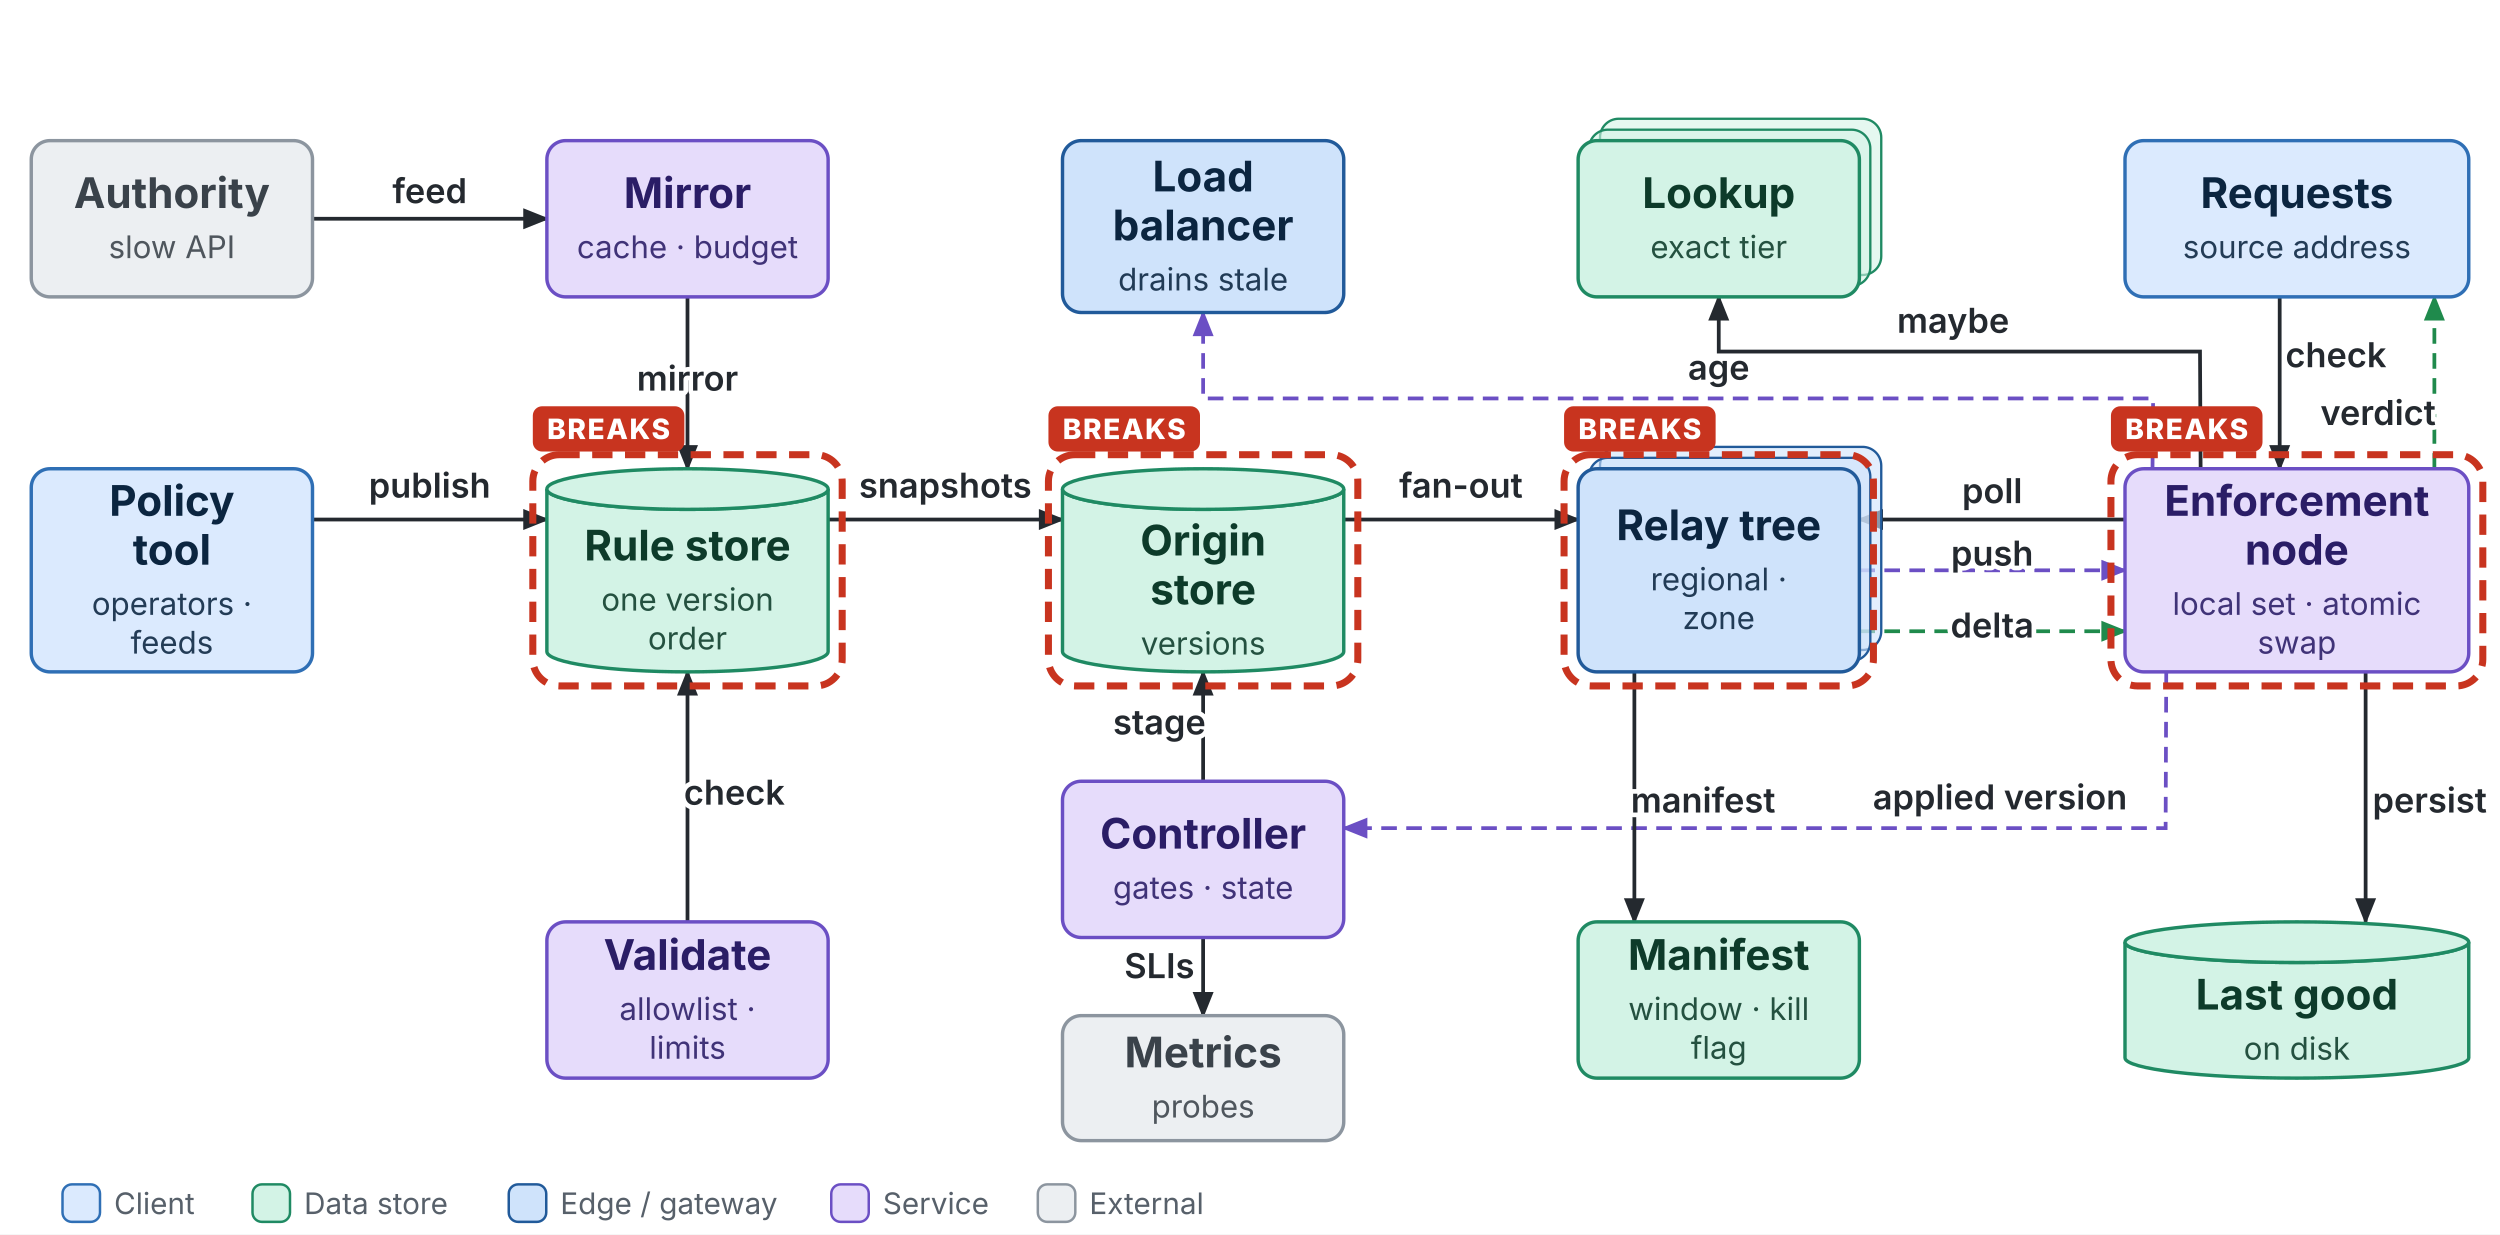
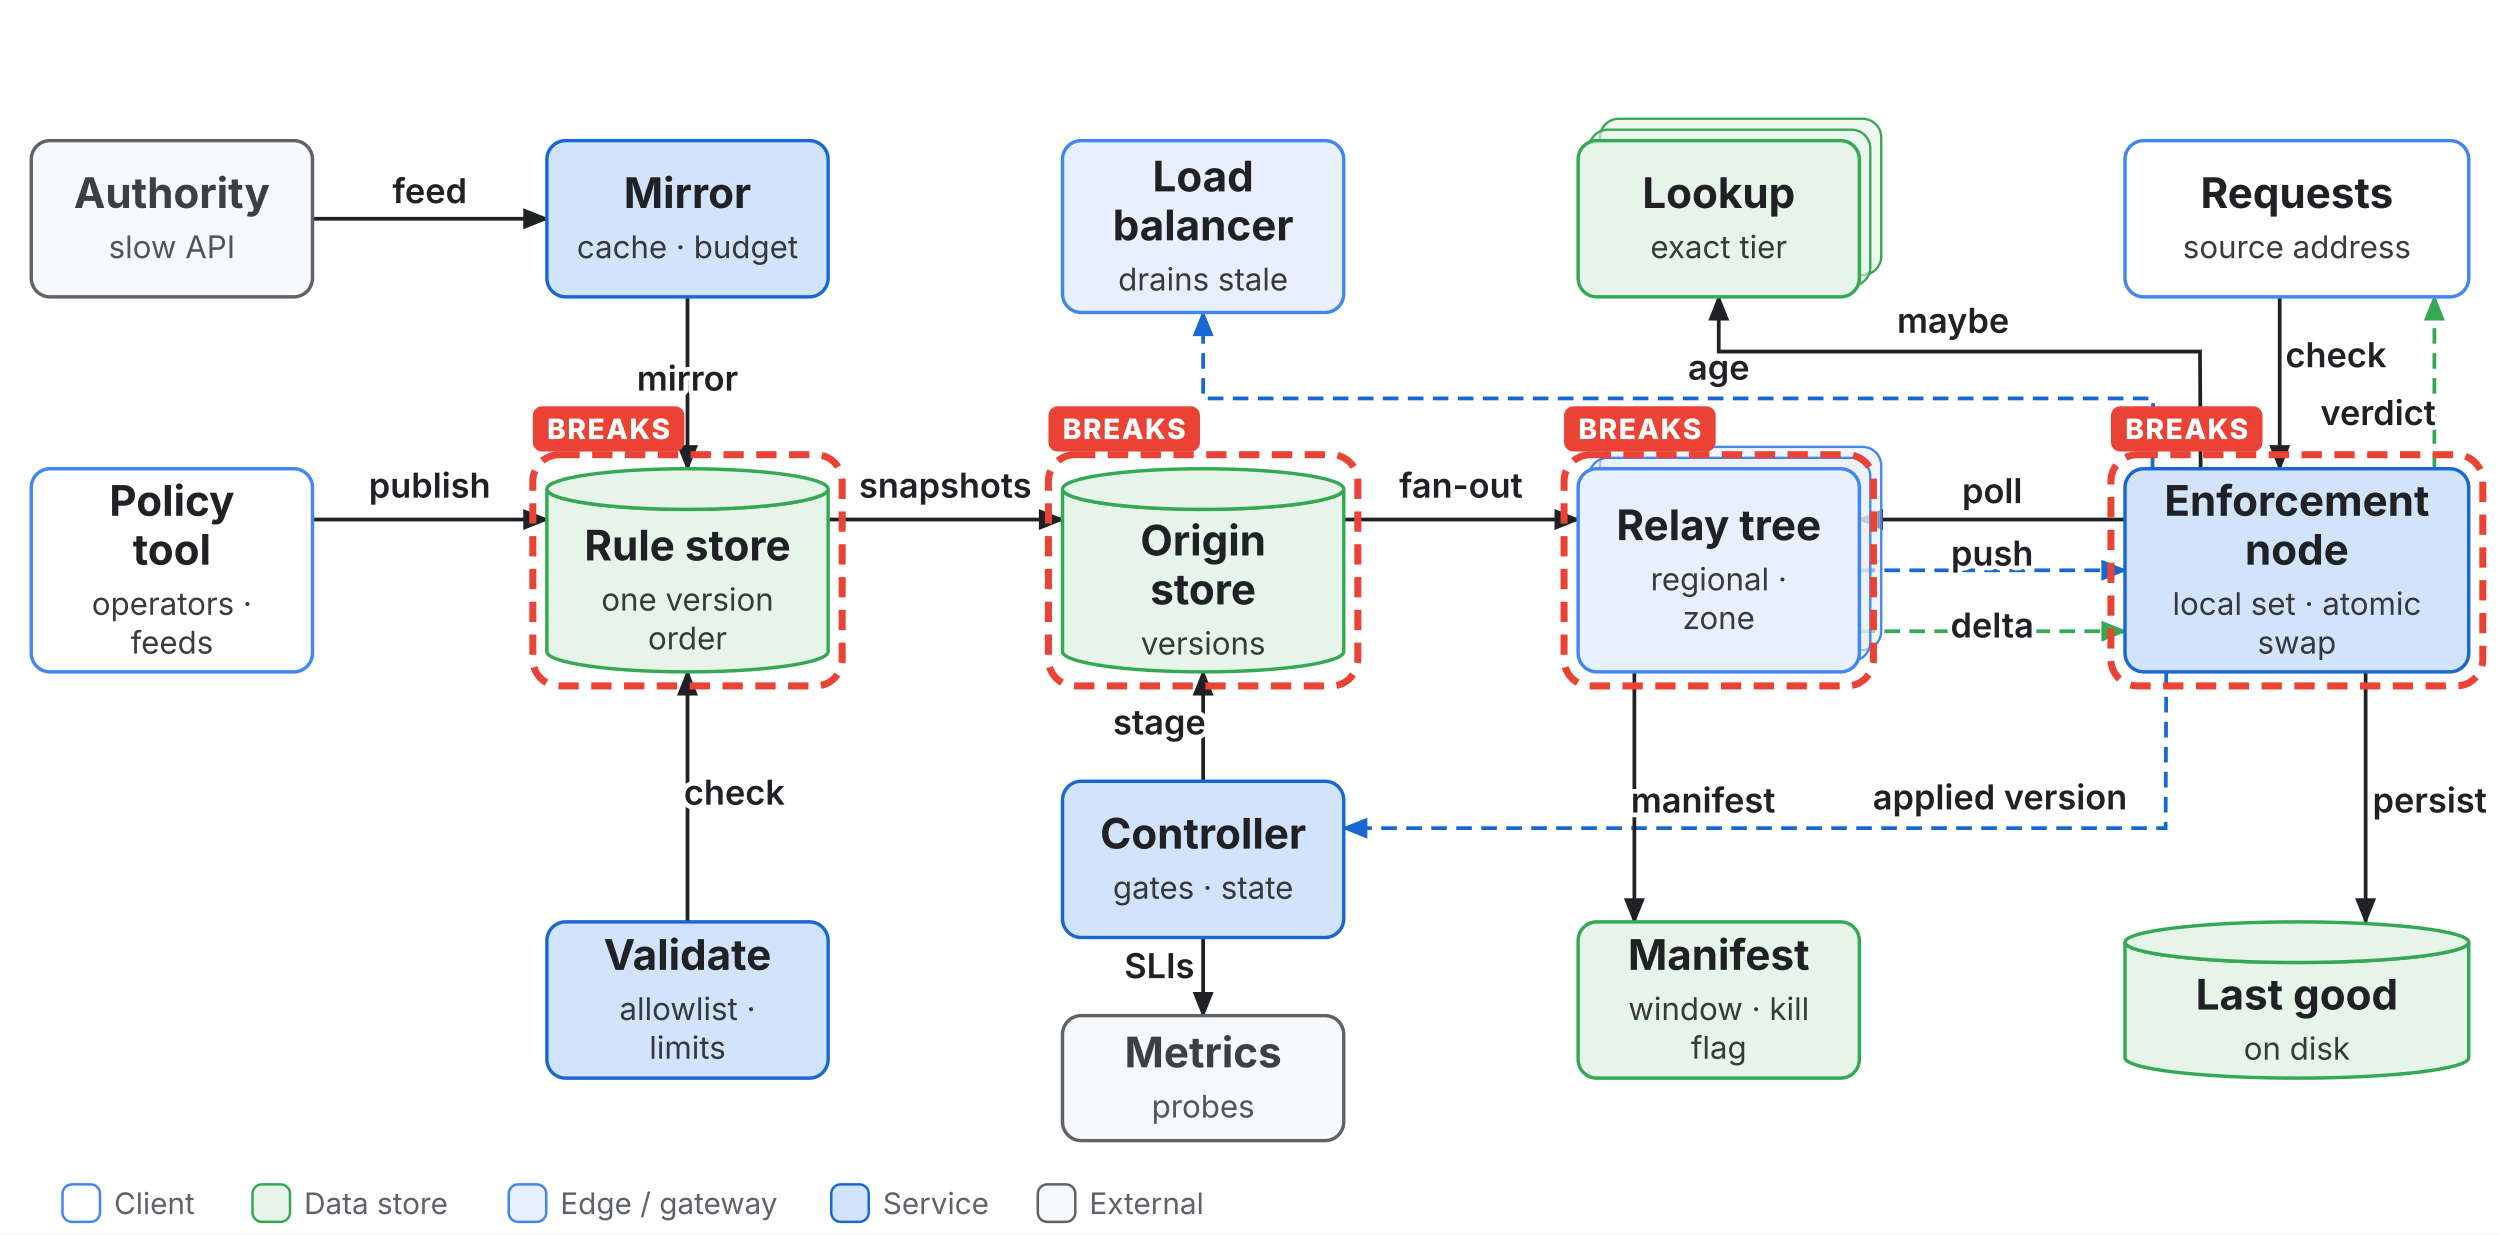
<svg xmlns="http://www.w3.org/2000/svg" class="base" viewBox="0 0 1600 790" width="1600" height="790">
  <defs>
-     <marker id="bs-1f8a4c" viewBox="0 0 10 10" refX="9" refY="5" markerWidth="7" markerHeight="7" orient="auto">
-       <path d="M0,1 L10,5 L0,9 z" fill="#1f8a4c" />
+     <marker id="bs-1967d2" viewBox="0 0 10 10" refX="9" refY="5" markerWidth="7" markerHeight="7" orient="auto">
+       <path d="M0,1 L10,5 L0,9 z" fill="#1967d2" />
    </marker>
-     <marker id="bs-s-1f8a4c" viewBox="0 0 10 10" refX="1" refY="5" markerWidth="7" markerHeight="7" orient="auto">
-       <path d="M10,1 L0,5 L10,9 z" fill="#1f8a4c" />
+     <marker id="bs-s-1967d2" viewBox="0 0 10 10" refX="1" refY="5" markerWidth="7" markerHeight="7" orient="auto">
+       <path d="M10,1 L0,5 L10,9 z" fill="#1967d2" />
    </marker>
-     <marker id="bs-24292f" viewBox="0 0 10 10" refX="9" refY="5" markerWidth="7" markerHeight="7" orient="auto">
-       <path d="M0,1 L10,5 L0,9 z" fill="#24292f" />
+     <marker id="bs-202124" viewBox="0 0 10 10" refX="9" refY="5" markerWidth="7" markerHeight="7" orient="auto">
+       <path d="M0,1 L10,5 L0,9 z" fill="#202124" />
    </marker>
-     <marker id="bs-s-24292f" viewBox="0 0 10 10" refX="1" refY="5" markerWidth="7" markerHeight="7" orient="auto">
-       <path d="M10,1 L0,5 L10,9 z" fill="#24292f" />
+     <marker id="bs-s-202124" viewBox="0 0 10 10" refX="1" refY="5" markerWidth="7" markerHeight="7" orient="auto">
+       <path d="M10,1 L0,5 L10,9 z" fill="#202124" />
    </marker>
-     <marker id="bs-6b4fc4" viewBox="0 0 10 10" refX="9" refY="5" markerWidth="7" markerHeight="7" orient="auto">
-       <path d="M0,1 L10,5 L0,9 z" fill="#6b4fc4" />
+     <marker id="bs-34a853" viewBox="0 0 10 10" refX="9" refY="5" markerWidth="7" markerHeight="7" orient="auto">
+       <path d="M0,1 L10,5 L0,9 z" fill="#34a853" />
    </marker>
-     <marker id="bs-s-6b4fc4" viewBox="0 0 10 10" refX="1" refY="5" markerWidth="7" markerHeight="7" orient="auto">
-       <path d="M10,1 L0,5 L10,9 z" fill="#6b4fc4" />
+     <marker id="bs-s-34a853" viewBox="0 0 10 10" refX="1" refY="5" markerWidth="7" markerHeight="7" orient="auto">
+       <path d="M10,1 L0,5 L10,9 z" fill="#34a853" />
    </marker>
  </defs>
  <rect width="1600" height="790" fill="#ffffff" />
-   <path d="M200.0,332.5 L350.0,332.5" fill="none" stroke="#24292f" stroke-width="2.4" marker-end="url(#bs-24292f)" />
-   <path d="M530.0,332.5 L680.0,332.5" fill="none" stroke="#24292f" stroke-width="2.4" marker-end="url(#bs-24292f)" />
-   <path d="M860.0,332.5 L1010.0,332.5" fill="none" stroke="#24292f" stroke-width="2.4" marker-end="url(#bs-24292f)" />
-   <path d="M1360.0,332.5 L1190.0,332.5" fill="none" stroke="#24292f" stroke-width="2.4" marker-end="url(#bs-24292f)" />
-   <path d="M1190.0,365.0 L1360.0,365.0" fill="none" stroke="#6b4fc4" stroke-width="2.4" stroke-dasharray="10 6" marker-end="url(#bs-6b4fc4)" />
-   <path d="M1190.0,404.0 L1360.0,404.0" fill="none" stroke="#1f8a4c" stroke-width="2.4" stroke-dasharray="10 6" marker-end="url(#bs-1f8a4c)" />
-   <path d="M1459.0,190.0 L1459.0,300.0" fill="none" stroke="#24292f" stroke-width="2.4" marker-end="url(#bs-24292f)" />
-   <path d="M1558.0,300.0 L1558.0,190.0" fill="none" stroke="#1f8a4c" stroke-width="2.4" stroke-dasharray="10 6" marker-end="url(#bs-1f8a4c)" />
-   <path d="M1386.4,430.0 L1386.0,530.0 L860.0,530.0" fill="none" stroke="#6b4fc4" stroke-width="2.4" stroke-dasharray="10 6" marker-end="url(#bs-6b4fc4)" />
-   <path d="M770.0,500.0 L770.0,430.0" fill="none" stroke="#24292f" stroke-width="2.4" marker-end="url(#bs-24292f)" />
-   <path d="M1046.0,430.0 L1046.0,590.0" fill="none" stroke="#24292f" stroke-width="2.4" marker-end="url(#bs-24292f)" />
-   <path d="M440.0,590.0 L440.0,430.0" fill="none" stroke="#24292f" stroke-width="2.4" marker-end="url(#bs-24292f)" />
-   <path d="M1514.0,430.0 L1514.0,590.0" fill="none" stroke="#24292f" stroke-width="2.4" marker-end="url(#bs-24292f)" />
-   <path d="M1377.6,300.0 L1378.0,255.0 L770.0,255.0 L770.0,200.0" fill="none" stroke="#6b4fc4" stroke-width="2.4" stroke-dasharray="10 6" marker-end="url(#bs-6b4fc4)" />
-   <path d="M1408.4,300.0 L1408.0,225.0 L1100.0,225.0 L1100.0,190.0" fill="none" stroke="#24292f" stroke-width="2.4" marker-end="url(#bs-24292f)" />
-   <path d="M200.0,140.0 L350.0,140.0" fill="none" stroke="#24292f" stroke-width="2.4" marker-end="url(#bs-24292f)" />
-   <path d="M440.0,190.0 L440.0,300.0" fill="none" stroke="#24292f" stroke-width="2.4" marker-end="url(#bs-24292f)" />
-   <path d="M770.0,600.0 L770.0,650.0" fill="none" stroke="#24292f" stroke-width="2.4" marker-end="url(#bs-24292f)" />
-   <rect x="20" y="300" width="180" height="130" rx="12" fill="#dbeafe" stroke="#2f6fb5" stroke-width="2.2" />
-   <text x="110.0" y="330.1" text-anchor="middle" font-family="Inter, Helvetica, Arial, sans-serif" font-size="27" font-weight="700" fill="#0b2540">Policy</text>
-   <text x="110.0" y="361.4" text-anchor="middle" font-family="Inter, Helvetica, Arial, sans-serif" font-size="27" font-weight="700" fill="#0b2540">tool</text>
-   <text x="110.0" y="393.5" text-anchor="middle" font-family="Inter, Helvetica, Arial, sans-serif" font-size="20.0" fill="#0b2540" fill-opacity="0.88">operators ·</text>
-   <text x="110.0" y="418.3" text-anchor="middle" font-family="Inter, Helvetica, Arial, sans-serif" font-size="20.0" fill="#0b2540" fill-opacity="0.88">feeds</text>
-   <path d="M350,313 a90.0,13 0 0,0 180,0 v104 a90.0,13 0 0,1 -180,0 z" fill="#d3f3e6" stroke="#1f8a63" stroke-width="2.2" />
-   <ellipse cx="440.0" cy="313" rx="90.0" ry="13" fill="#d3f3e6" stroke="#1f8a63" stroke-width="2.2" />
-   <text x="440.0" y="358.7" text-anchor="middle" font-family="Inter, Helvetica, Arial, sans-serif" font-size="27" font-weight="700" fill="#0d3b2a">Rule store</text>
-   <text x="440.0" y="390.8" text-anchor="middle" font-family="Inter, Helvetica, Arial, sans-serif" font-size="20.0" fill="#0d3b2a" fill-opacity="0.88">one version</text>
-   <text x="440.0" y="415.6" text-anchor="middle" font-family="Inter, Helvetica, Arial, sans-serif" font-size="20.0" fill="#0d3b2a" fill-opacity="0.88">order</text>
-   <path d="M680,313 a90.0,13 0 0,0 180,0 v104 a90.0,13 0 0,1 -180,0 z" fill="#d3f3e6" stroke="#1f8a63" stroke-width="2.2" />
-   <ellipse cx="770.0" cy="313" rx="90.0" ry="13" fill="#d3f3e6" stroke="#1f8a63" stroke-width="2.2" />
-   <text x="770.0" y="355.5" text-anchor="middle" font-family="Inter, Helvetica, Arial, sans-serif" font-size="27" font-weight="700" fill="#0d3b2a">Origin</text>
-   <text x="770.0" y="386.8" text-anchor="middle" font-family="Inter, Helvetica, Arial, sans-serif" font-size="27" font-weight="700" fill="#0d3b2a">store</text>
-   <text x="770.0" y="418.9" text-anchor="middle" font-family="Inter, Helvetica, Arial, sans-serif" font-size="20.0" fill="#0d3b2a" fill-opacity="0.88">versions</text>
-   <rect x="1024" y="286" width="180" height="130" rx="12" fill="#cfe3fb" fill-opacity="0.6" stroke="#215a9a" stroke-width="1.5" />
-   <rect x="1017" y="293" width="180" height="130" rx="12" fill="#cfe3fb" fill-opacity="0.6" stroke="#215a9a" stroke-width="1.5" />
-   <rect x="1010" y="300" width="180" height="130" rx="12" fill="#cfe3fb" stroke="#215a9a" stroke-width="2.2" />
-   <text x="1100.0" y="345.7" text-anchor="middle" font-family="Inter, Helvetica, Arial, sans-serif" font-size="27" font-weight="700" fill="#0b2540">Relay tree</text>
-   <text x="1100.0" y="377.8" text-anchor="middle" font-family="Inter, Helvetica, Arial, sans-serif" font-size="20.0" fill="#0b2540" fill-opacity="0.88">regional ·</text>
-   <text x="1100.0" y="402.6" text-anchor="middle" font-family="Inter, Helvetica, Arial, sans-serif" font-size="20.0" fill="#0b2540" fill-opacity="0.88">zone</text>
-   <rect x="1360" y="300" width="220" height="130" rx="12" fill="#e6dcfb" stroke="#6b4fc4" stroke-width="2.2" />
-   <text x="1470.0" y="330.1" text-anchor="middle" font-family="Inter, Helvetica, Arial, sans-serif" font-size="27" font-weight="700" fill="#2a1d66">Enforcement</text>
-   <text x="1470.0" y="361.4" text-anchor="middle" font-family="Inter, Helvetica, Arial, sans-serif" font-size="27" font-weight="700" fill="#2a1d66">node</text>
-   <text x="1470.0" y="393.5" text-anchor="middle" font-family="Inter, Helvetica, Arial, sans-serif" font-size="20.0" fill="#2a1d66" fill-opacity="0.88">local set · atomic</text>
-   <text x="1470.0" y="418.3" text-anchor="middle" font-family="Inter, Helvetica, Arial, sans-serif" font-size="20.0" fill="#2a1d66" fill-opacity="0.88">swap</text>
-   <rect x="1360" y="90" width="220" height="100" rx="12" fill="#dbeafe" stroke="#2f6fb5" stroke-width="2.2" />
-   <text x="1470.0" y="133.1" text-anchor="middle" font-family="Inter, Helvetica, Arial, sans-serif" font-size="27" font-weight="700" fill="#0b2540">Requests</text>
-   <text x="1470.0" y="165.2" text-anchor="middle" font-family="Inter, Helvetica, Arial, sans-serif" font-size="20.0" fill="#0b2540" fill-opacity="0.88">source address</text>
-   <rect x="680" y="500" width="180" height="100" rx="12" fill="#e6dcfb" stroke="#6b4fc4" stroke-width="2.2" />
-   <text x="770.0" y="543.1" text-anchor="middle" font-family="Inter, Helvetica, Arial, sans-serif" font-size="27" font-weight="700" fill="#2a1d66">Controller</text>
-   <text x="770.0" y="575.2" text-anchor="middle" font-family="Inter, Helvetica, Arial, sans-serif" font-size="20.0" fill="#2a1d66" fill-opacity="0.88">gates · state</text>
-   <rect x="1010" y="590" width="180" height="100" rx="12" fill="#d3f3e6" stroke="#1f8a63" stroke-width="2.2" />
-   <text x="1100.0" y="620.7" text-anchor="middle" font-family="Inter, Helvetica, Arial, sans-serif" font-size="27" font-weight="700" fill="#0d3b2a">Manifest</text>
-   <text x="1100.0" y="652.8" text-anchor="middle" font-family="Inter, Helvetica, Arial, sans-serif" font-size="20.0" fill="#0d3b2a" fill-opacity="0.88">window · kill</text>
-   <text x="1100.0" y="677.6" text-anchor="middle" font-family="Inter, Helvetica, Arial, sans-serif" font-size="20.0" fill="#0d3b2a" fill-opacity="0.88">flag</text>
-   <rect x="350" y="590" width="180" height="100" rx="12" fill="#e6dcfb" stroke="#6b4fc4" stroke-width="2.2" />
-   <text x="440.0" y="620.7" text-anchor="middle" font-family="Inter, Helvetica, Arial, sans-serif" font-size="27" font-weight="700" fill="#2a1d66">Validate</text>
-   <text x="440.0" y="652.8" text-anchor="middle" font-family="Inter, Helvetica, Arial, sans-serif" font-size="20.0" fill="#2a1d66" fill-opacity="0.88">allowlist ·</text>
-   <text x="440.0" y="677.6" text-anchor="middle" font-family="Inter, Helvetica, Arial, sans-serif" font-size="20.0" fill="#2a1d66" fill-opacity="0.88">limits</text>
-   <path d="M1360,603 a110.0,13 0 0,0 220,0 v74 a110.0,13 0 0,1 -220,0 z" fill="#d3f3e6" stroke="#1f8a63" stroke-width="2.2" />
-   <ellipse cx="1470.0" cy="603" rx="110.0" ry="13" fill="#d3f3e6" stroke="#1f8a63" stroke-width="2.2" />
-   <text x="1470.0" y="646.1" text-anchor="middle" font-family="Inter, Helvetica, Arial, sans-serif" font-size="27" font-weight="700" fill="#0d3b2a">Last good</text>
-   <text x="1470.0" y="678.2" text-anchor="middle" font-family="Inter, Helvetica, Arial, sans-serif" font-size="20.0" fill="#0d3b2a" fill-opacity="0.88">on disk</text>
-   <rect x="680" y="90" width="180" height="110" rx="12" fill="#cfe3fb" stroke="#215a9a" stroke-width="2.2" />
-   <text x="770.0" y="122.5" text-anchor="middle" font-family="Inter, Helvetica, Arial, sans-serif" font-size="27" font-weight="700" fill="#0b2540">Load</text>
-   <text x="770.0" y="153.8" text-anchor="middle" font-family="Inter, Helvetica, Arial, sans-serif" font-size="27" font-weight="700" fill="#0b2540">balancer</text>
-   <text x="770.0" y="185.9" text-anchor="middle" font-family="Inter, Helvetica, Arial, sans-serif" font-size="20.0" fill="#0b2540" fill-opacity="0.88">drains stale</text>
-   <rect x="1024" y="76" width="180" height="100" rx="12" fill="#d3f3e6" fill-opacity="0.6" stroke="#1f8a63" stroke-width="1.5" />
-   <rect x="1017" y="83" width="180" height="100" rx="12" fill="#d3f3e6" fill-opacity="0.6" stroke="#1f8a63" stroke-width="1.5" />
-   <rect x="1010" y="90" width="180" height="100" rx="12" fill="#d3f3e6" stroke="#1f8a63" stroke-width="2.2" />
-   <text x="1100.0" y="133.1" text-anchor="middle" font-family="Inter, Helvetica, Arial, sans-serif" font-size="27" font-weight="700" fill="#0d3b2a">Lookup</text>
-   <text x="1100.0" y="165.2" text-anchor="middle" font-family="Inter, Helvetica, Arial, sans-serif" font-size="20.0" fill="#0d3b2a" fill-opacity="0.88">exact tier</text>
-   <rect x="20" y="90" width="180" height="100" rx="12" fill="#eceff2" stroke="#8c959f" stroke-width="2.2" />
-   <text x="110.0" y="133.1" text-anchor="middle" font-family="Inter, Helvetica, Arial, sans-serif" font-size="27" font-weight="700" fill="#3a424a">Authority</text>
-   <text x="110.0" y="165.2" text-anchor="middle" font-family="Inter, Helvetica, Arial, sans-serif" font-size="20.0" fill="#3a424a" fill-opacity="0.88">slow API</text>
-   <rect x="350" y="90" width="180" height="100" rx="12" fill="#e6dcfb" stroke="#6b4fc4" stroke-width="2.2" />
-   <text x="440.0" y="133.1" text-anchor="middle" font-family="Inter, Helvetica, Arial, sans-serif" font-size="27" font-weight="700" fill="#2a1d66">Mirror</text>
-   <text x="440.0" y="165.2" text-anchor="middle" font-family="Inter, Helvetica, Arial, sans-serif" font-size="20.0" fill="#2a1d66" fill-opacity="0.88">cache · budget</text>
-   <rect x="680" y="650" width="180" height="80" rx="12" fill="#eceff2" stroke="#8c959f" stroke-width="2.2" />
-   <text x="770.0" y="683.1" text-anchor="middle" font-family="Inter, Helvetica, Arial, sans-serif" font-size="27" font-weight="700" fill="#3a424a">Metrics</text>
-   <text x="770.0" y="715.2" text-anchor="middle" font-family="Inter, Helvetica, Arial, sans-serif" font-size="20.0" fill="#3a424a" fill-opacity="0.88">probes</text>
-   <text x="275.0" y="318.5" text-anchor="middle" font-family="Inter, Helvetica, Arial, sans-serif" font-size="22" font-weight="600" fill="#24292f" paint-order="stroke" stroke="#ffffff" stroke-width="6" stroke-linejoin="round">publish</text>
-   <text x="605.0" y="318.5" text-anchor="middle" font-family="Inter, Helvetica, Arial, sans-serif" font-size="22" font-weight="600" fill="#24292f" paint-order="stroke" stroke="#ffffff" stroke-width="6" stroke-linejoin="round">snapshots</text>
-   <text x="935.0" y="318.5" text-anchor="middle" font-family="Inter, Helvetica, Arial, sans-serif" font-size="22" font-weight="600" fill="#24292f" paint-order="stroke" stroke="#ffffff" stroke-width="6" stroke-linejoin="round">fan-out</text>
-   <text x="1275.0" y="322.0" text-anchor="middle" font-family="Inter, Helvetica, Arial, sans-serif" font-size="22" font-weight="600" fill="#24292f" paint-order="stroke" stroke="#ffffff" stroke-width="6" stroke-linejoin="round">poll</text>
-   <text x="1275.0" y="362.0" text-anchor="middle" font-family="Inter, Helvetica, Arial, sans-serif" font-size="22" font-weight="600" fill="#24292f" paint-order="stroke" stroke="#ffffff" stroke-width="6" stroke-linejoin="round">push</text>
-   <text x="1275.0" y="408.0" text-anchor="middle" font-family="Inter, Helvetica, Arial, sans-serif" font-size="22" font-weight="600" fill="#24292f" paint-order="stroke" stroke="#ffffff" stroke-width="6" stroke-linejoin="round">delta</text>
-   <text x="1495.0" y="235.0" text-anchor="middle" font-family="Inter, Helvetica, Arial, sans-serif" font-size="22" font-weight="600" fill="#24292f" paint-order="stroke" stroke="#ffffff" stroke-width="6" stroke-linejoin="round">check</text>
-   <text x="1522.0" y="272.0" text-anchor="middle" font-family="Inter, Helvetica, Arial, sans-serif" font-size="22" font-weight="600" fill="#24292f" paint-order="stroke" stroke="#ffffff" stroke-width="6" stroke-linejoin="round">verdict</text>
-   <text x="1280.0" y="518.0" text-anchor="middle" font-family="Inter, Helvetica, Arial, sans-serif" font-size="22" font-weight="600" fill="#24292f" paint-order="stroke" stroke="#ffffff" stroke-width="6" stroke-linejoin="round">applied version</text>
-   <text x="742.0" y="470.0" text-anchor="middle" font-family="Inter, Helvetica, Arial, sans-serif" font-size="22" font-weight="600" fill="#24292f" paint-order="stroke" stroke="#ffffff" stroke-width="6" stroke-linejoin="round">stage</text>
-   <text x="1090.0" y="520.0" text-anchor="middle" font-family="Inter, Helvetica, Arial, sans-serif" font-size="22" font-weight="600" fill="#24292f" paint-order="stroke" stroke="#ffffff" stroke-width="6" stroke-linejoin="round">manifest</text>
-   <text x="470.0" y="515.0" text-anchor="middle" font-family="Inter, Helvetica, Arial, sans-serif" font-size="22" font-weight="600" fill="#24292f" paint-order="stroke" stroke="#ffffff" stroke-width="6" stroke-linejoin="round">check</text>
-   <text x="1555.0" y="520.0" text-anchor="middle" font-family="Inter, Helvetica, Arial, sans-serif" font-size="22" font-weight="600" fill="#24292f" paint-order="stroke" stroke="#ffffff" stroke-width="6" stroke-linejoin="round">persist</text>
-   <text x="1100.0" y="243.0" text-anchor="middle" font-family="Inter, Helvetica, Arial, sans-serif" font-size="22" font-weight="600" fill="#24292f" paint-order="stroke" stroke="#ffffff" stroke-width="6" stroke-linejoin="round">age</text>
-   <text x="1250.0" y="213.0" text-anchor="middle" font-family="Inter, Helvetica, Arial, sans-serif" font-size="22" font-weight="600" fill="#24292f" paint-order="stroke" stroke="#ffffff" stroke-width="6" stroke-linejoin="round">maybe</text>
-   <text x="275.0" y="130.0" text-anchor="middle" font-family="Inter, Helvetica, Arial, sans-serif" font-size="22" font-weight="600" fill="#24292f" paint-order="stroke" stroke="#ffffff" stroke-width="6" stroke-linejoin="round">feed</text>
-   <text x="440.0" y="250.0" text-anchor="middle" font-family="Inter, Helvetica, Arial, sans-serif" font-size="22" font-weight="600" fill="#24292f" paint-order="stroke" stroke="#ffffff" stroke-width="6" stroke-linejoin="round">mirror</text>
-   <text x="742.0" y="626.0" text-anchor="middle" font-family="Inter, Helvetica, Arial, sans-serif" font-size="22" font-weight="600" fill="#24292f" paint-order="stroke" stroke="#ffffff" stroke-width="6" stroke-linejoin="round">SLIs</text>
-   <rect x="341" y="291" width="198" height="148" rx="17" fill="none" stroke="#c8341f" stroke-width="4.5" stroke-dasharray="13 8" />
-   <rect x="341" y="260" width="97.0" height="29" rx="6" fill="#c8341f" />
-   <text x="389.5" y="281" text-anchor="middle" font-family="Inter, Helvetica, Arial, sans-serif" font-size="18" font-weight="800" letter-spacing="1" fill="#ffffff">BREAKS</text>
-   <rect x="671" y="291" width="198" height="148" rx="17" fill="none" stroke="#c8341f" stroke-width="4.5" stroke-dasharray="13 8" />
-   <rect x="671" y="260" width="97.0" height="29" rx="6" fill="#c8341f" />
-   <text x="719.5" y="281" text-anchor="middle" font-family="Inter, Helvetica, Arial, sans-serif" font-size="18" font-weight="800" letter-spacing="1" fill="#ffffff">BREAKS</text>
-   <rect x="1001" y="291" width="198" height="148" rx="17" fill="none" stroke="#c8341f" stroke-width="4.5" stroke-dasharray="13 8" />
-   <rect x="1001" y="260" width="97.0" height="29" rx="6" fill="#c8341f" />
-   <text x="1049.5" y="281" text-anchor="middle" font-family="Inter, Helvetica, Arial, sans-serif" font-size="18" font-weight="800" letter-spacing="1" fill="#ffffff">BREAKS</text>
-   <rect x="1351" y="291" width="238" height="148" rx="17" fill="none" stroke="#c8341f" stroke-width="4.5" stroke-dasharray="13 8" />
-   <rect x="1351" y="260" width="97.0" height="29" rx="6" fill="#c8341f" />
-   <text x="1399.5" y="281" text-anchor="middle" font-family="Inter, Helvetica, Arial, sans-serif" font-size="18" font-weight="800" letter-spacing="1" fill="#ffffff">BREAKS</text>
-   <rect x="40" y="758" width="24" height="24" rx="6" fill="#dbeafe" stroke="#2f6fb5" stroke-width="1.6" />
-   <text x="73" y="777" font-family="Inter, Helvetica, Arial, sans-serif" font-size="19" fill="#57606a">Client</text>
-   <rect x="161.6" y="758" width="24" height="24" rx="6" fill="#d3f3e6" stroke="#1f8a63" stroke-width="1.6" />
-   <text x="194.6" y="777" font-family="Inter, Helvetica, Arial, sans-serif" font-size="19" fill="#57606a">Data store</text>
-   <rect x="325.6" y="758" width="24" height="24" rx="6" fill="#cfe3fb" stroke="#215a9a" stroke-width="1.6" />
-   <text x="358.6" y="777" font-family="Inter, Helvetica, Arial, sans-serif" font-size="19" fill="#57606a">Edge / gateway</text>
-   <rect x="532.0" y="758" width="24" height="24" rx="6" fill="#e6dcfb" stroke="#6b4fc4" stroke-width="1.6" />
-   <text x="565.0" y="777" font-family="Inter, Helvetica, Arial, sans-serif" font-size="19" fill="#57606a">Service</text>
-   <rect x="664.2" y="758" width="24" height="24" rx="6" fill="#eceff2" stroke="#8c959f" stroke-width="1.6" />
-   <text x="697.2" y="777" font-family="Inter, Helvetica, Arial, sans-serif" font-size="19" fill="#57606a">External</text>
+   <path data-k="e:p-r" d="M200.0,332.5 L350.0,332.5" fill="none" stroke="#202124" stroke-width="2.4" marker-end="url(#bs-202124)" />
+   <path data-k="e:r-o" d="M530.0,332.5 L680.0,332.5" fill="none" stroke="#202124" stroke-width="2.4" marker-end="url(#bs-202124)" />
+   <path data-k="e:o-rel" d="M860.0,332.5 L1010.0,332.5" fill="none" stroke="#202124" stroke-width="2.4" marker-end="url(#bs-202124)" />
+   <path data-k="e:poll" d="M1360.0,332.5 L1190.0,332.5" fill="none" stroke="#202124" stroke-width="2.4" marker-end="url(#bs-202124)" />
+   <path data-k="e:push" d="M1190.0,365.0 L1360.0,365.0" fill="none" stroke="#1967d2" stroke-width="2.4" stroke-dasharray="10 6" marker-end="url(#bs-1967d2)" />
+   <path data-k="e:delta" d="M1190.0,404.0 L1360.0,404.0" fill="none" stroke="#34a853" stroke-width="2.4" stroke-dasharray="10 6" marker-end="url(#bs-34a853)" />
+   <path data-k="e:rq" d="M1459.0,190.0 L1459.0,300.0" fill="none" stroke="#202124" stroke-width="2.4" marker-end="url(#bs-202124)" />
+   <path data-k="e:rs" d="M1558.0,300.0 L1558.0,190.0" fill="none" stroke="#34a853" stroke-width="2.4" stroke-dasharray="10 6" marker-end="url(#bs-34a853)" />
+   <path data-k="e:n-c" d="M1386.4,430.0 L1386.0,530.0 L860.0,530.0" fill="none" stroke="#1967d2" stroke-width="2.4" stroke-dasharray="10 6" marker-end="url(#bs-1967d2)" />
+   <path data-k="e:c-o" d="M770.0,500.0 L770.0,430.0" fill="none" stroke="#202124" stroke-width="2.4" marker-end="url(#bs-202124)" />
+   <path data-k="e:rel-m" d="M1046.0,430.0 L1046.0,590.0" fill="none" stroke="#202124" stroke-width="2.4" marker-end="url(#bs-202124)" />
+   <path data-k="e:v-r" d="M440.0,590.0 L440.0,430.0" fill="none" stroke="#202124" stroke-width="2.4" marker-end="url(#bs-202124)" />
+   <path data-k="e:n-l" d="M1514.0,430.0 L1514.0,590.0" fill="none" stroke="#202124" stroke-width="2.4" marker-end="url(#bs-202124)" />
+   <path data-k="e:n-lb" d="M1377.6,300.0 L1378.0,255.0 L770.0,255.0 L770.0,200.0" fill="none" stroke="#1967d2" stroke-width="2.4" stroke-dasharray="10 6" marker-end="url(#bs-1967d2)" />
+   <path data-k="e:n-lk" d="M1408.4,300.0 L1408.0,225.0 L1100.0,225.0 L1100.0,190.0" fill="none" stroke="#202124" stroke-width="2.4" marker-end="url(#bs-202124)" />
+   <path data-k="e:a-ad" d="M200.0,140.0 L350.0,140.0" fill="none" stroke="#202124" stroke-width="2.4" marker-end="url(#bs-202124)" />
+   <path data-k="e:ad-r" d="M440.0,190.0 L440.0,300.0" fill="none" stroke="#202124" stroke-width="2.4" marker-end="url(#bs-202124)" />
+   <path data-k="e:c-m" d="M770.0,600.0 L770.0,650.0" fill="none" stroke="#202124" stroke-width="2.4" marker-end="url(#bs-202124)" />
+   <g data-k="n:policy">
+     <rect x="20" y="300" width="180" height="130" rx="12" fill="#ffffff" stroke="#4285f4" stroke-width="2.2" />
+     <text x="110.0" y="330.1" text-anchor="middle" font-family="Inter, Roboto, sans-serif" font-size="27" font-weight="700" fill="#202124">Policy</text>
+     <text x="110.0" y="361.4" text-anchor="middle" font-family="Inter, Roboto, sans-serif" font-size="27" font-weight="700" fill="#202124">tool</text>
+     <text x="110.0" y="393.5" text-anchor="middle" font-family="Inter, Roboto, sans-serif" font-size="20.0" fill="#202124" fill-opacity="0.88">operators ·</text>
+     <text x="110.0" y="418.3" text-anchor="middle" font-family="Inter, Roboto, sans-serif" font-size="20.0" fill="#202124" fill-opacity="0.88">feeds</text>
+   </g>
+   <g data-k="n:rules">
+     <path d="M350,313 a90.0,13 0 0,0 180,0 v104 a90.0,13 0 0,1 -180,0 z" fill="#e6f4ea" stroke="#34a853" stroke-width="2.2" />
+     <ellipse cx="440.0" cy="313" rx="90.0" ry="13" fill="#e6f4ea" stroke="#34a853" stroke-width="2.2" />
+     <text x="440.0" y="358.7" text-anchor="middle" font-family="Inter, Roboto, sans-serif" font-size="27" font-weight="700" fill="#202124">Rule store</text>
+     <text x="440.0" y="390.8" text-anchor="middle" font-family="Inter, Roboto, sans-serif" font-size="20.0" fill="#202124" fill-opacity="0.88">one version</text>
+     <text x="440.0" y="415.6" text-anchor="middle" font-family="Inter, Roboto, sans-serif" font-size="20.0" fill="#202124" fill-opacity="0.88">order</text>
+   </g>
+   <g data-k="n:origin">
+     <path d="M680,313 a90.0,13 0 0,0 180,0 v104 a90.0,13 0 0,1 -180,0 z" fill="#e6f4ea" stroke="#34a853" stroke-width="2.2" />
+     <ellipse cx="770.0" cy="313" rx="90.0" ry="13" fill="#e6f4ea" stroke="#34a853" stroke-width="2.2" />
+     <text x="770.0" y="355.5" text-anchor="middle" font-family="Inter, Roboto, sans-serif" font-size="27" font-weight="700" fill="#202124">Origin</text>
+     <text x="770.0" y="386.8" text-anchor="middle" font-family="Inter, Roboto, sans-serif" font-size="27" font-weight="700" fill="#202124">store</text>
+     <text x="770.0" y="418.9" text-anchor="middle" font-family="Inter, Roboto, sans-serif" font-size="20.0" fill="#202124" fill-opacity="0.88">versions</text>
+   </g>
+   <g data-k="n:relay">
+     <rect x="1024" y="286" width="180" height="130" rx="12" fill="#e8f0fe" fill-opacity="0.6" stroke="#4285f4" stroke-width="1.5" />
+     <rect x="1017" y="293" width="180" height="130" rx="12" fill="#e8f0fe" fill-opacity="0.6" stroke="#4285f4" stroke-width="1.5" />
+     <rect x="1010" y="300" width="180" height="130" rx="12" fill="#e8f0fe" stroke="#4285f4" stroke-width="2.2" />
+     <text x="1100.0" y="345.7" text-anchor="middle" font-family="Inter, Roboto, sans-serif" font-size="27" font-weight="700" fill="#202124">Relay tree</text>
+     <text x="1100.0" y="377.8" text-anchor="middle" font-family="Inter, Roboto, sans-serif" font-size="20.0" fill="#202124" fill-opacity="0.88">regional ·</text>
+     <text x="1100.0" y="402.6" text-anchor="middle" font-family="Inter, Roboto, sans-serif" font-size="20.0" fill="#202124" fill-opacity="0.88">zone</text>
+   </g>
+   <g data-k="n:node">
+     <rect x="1360" y="300" width="220" height="130" rx="12" fill="#d2e3fc" stroke="#1967d2" stroke-width="2.2" />
+     <text x="1470.0" y="330.1" text-anchor="middle" font-family="Inter, Roboto, sans-serif" font-size="27" font-weight="700" fill="#202124">Enforcement</text>
+     <text x="1470.0" y="361.4" text-anchor="middle" font-family="Inter, Roboto, sans-serif" font-size="27" font-weight="700" fill="#202124">node</text>
+     <text x="1470.0" y="393.5" text-anchor="middle" font-family="Inter, Roboto, sans-serif" font-size="20.0" fill="#202124" fill-opacity="0.88">local set · atomic</text>
+     <text x="1470.0" y="418.3" text-anchor="middle" font-family="Inter, Roboto, sans-serif" font-size="20.0" fill="#202124" fill-opacity="0.88">swap</text>
+   </g>
+   <g data-k="n:req">
+     <rect x="1360" y="90" width="220" height="100" rx="12" fill="#ffffff" stroke="#4285f4" stroke-width="2.2" />
+     <text x="1470.0" y="133.1" text-anchor="middle" font-family="Inter, Roboto, sans-serif" font-size="27" font-weight="700" fill="#202124">Requests</text>
+     <text x="1470.0" y="165.2" text-anchor="middle" font-family="Inter, Roboto, sans-serif" font-size="20.0" fill="#202124" fill-opacity="0.88">source address</text>
+   </g>
+   <g data-k="n:ctrl">
+     <rect x="680" y="500" width="180" height="100" rx="12" fill="#d2e3fc" stroke="#1967d2" stroke-width="2.2" />
+     <text x="770.0" y="543.1" text-anchor="middle" font-family="Inter, Roboto, sans-serif" font-size="27" font-weight="700" fill="#202124">Controller</text>
+     <text x="770.0" y="575.2" text-anchor="middle" font-family="Inter, Roboto, sans-serif" font-size="20.0" fill="#202124" fill-opacity="0.88">gates · state</text>
+   </g>
+   <g data-k="n:manifest">
+     <rect x="1010" y="590" width="180" height="100" rx="12" fill="#e6f4ea" stroke="#34a853" stroke-width="2.2" />
+     <text x="1100.0" y="620.7" text-anchor="middle" font-family="Inter, Roboto, sans-serif" font-size="27" font-weight="700" fill="#202124">Manifest</text>
+     <text x="1100.0" y="652.8" text-anchor="middle" font-family="Inter, Roboto, sans-serif" font-size="20.0" fill="#202124" fill-opacity="0.88">window · kill</text>
+     <text x="1100.0" y="677.6" text-anchor="middle" font-family="Inter, Roboto, sans-serif" font-size="20.0" fill="#202124" fill-opacity="0.88">flag</text>
+   </g>
+   <g data-k="n:val">
+     <rect x="350" y="590" width="180" height="100" rx="12" fill="#d2e3fc" stroke="#1967d2" stroke-width="2.2" />
+     <text x="440.0" y="620.7" text-anchor="middle" font-family="Inter, Roboto, sans-serif" font-size="27" font-weight="700" fill="#202124">Validate</text>
+     <text x="440.0" y="652.8" text-anchor="middle" font-family="Inter, Roboto, sans-serif" font-size="20.0" fill="#202124" fill-opacity="0.88">allowlist ·</text>
+     <text x="440.0" y="677.6" text-anchor="middle" font-family="Inter, Roboto, sans-serif" font-size="20.0" fill="#202124" fill-opacity="0.88">limits</text>
+   </g>
+   <g data-k="n:lkg">
+     <path d="M1360,603 a110.0,13 0 0,0 220,0 v74 a110.0,13 0 0,1 -220,0 z" fill="#e6f4ea" stroke="#34a853" stroke-width="2.2" />
+     <ellipse cx="1470.0" cy="603" rx="110.0" ry="13" fill="#e6f4ea" stroke="#34a853" stroke-width="2.2" />
+     <text x="1470.0" y="646.1" text-anchor="middle" font-family="Inter, Roboto, sans-serif" font-size="27" font-weight="700" fill="#202124">Last good</text>
+     <text x="1470.0" y="678.2" text-anchor="middle" font-family="Inter, Roboto, sans-serif" font-size="20.0" fill="#202124" fill-opacity="0.88">on disk</text>
+   </g>
+   <g data-k="n:lb">
+     <rect x="680" y="90" width="180" height="110" rx="12" fill="#e8f0fe" stroke="#4285f4" stroke-width="2.2" />
+     <text x="770.0" y="122.5" text-anchor="middle" font-family="Inter, Roboto, sans-serif" font-size="27" font-weight="700" fill="#202124">Load</text>
+     <text x="770.0" y="153.8" text-anchor="middle" font-family="Inter, Roboto, sans-serif" font-size="27" font-weight="700" fill="#202124">balancer</text>
+     <text x="770.0" y="185.9" text-anchor="middle" font-family="Inter, Roboto, sans-serif" font-size="20.0" fill="#202124" fill-opacity="0.88">drains stale</text>
+   </g>
+   <g data-k="n:lookup">
+     <rect x="1024" y="76" width="180" height="100" rx="12" fill="#e6f4ea" fill-opacity="0.6" stroke="#34a853" stroke-width="1.5" />
+     <rect x="1017" y="83" width="180" height="100" rx="12" fill="#e6f4ea" fill-opacity="0.6" stroke="#34a853" stroke-width="1.5" />
+     <rect x="1010" y="90" width="180" height="100" rx="12" fill="#e6f4ea" stroke="#34a853" stroke-width="2.2" />
+     <text x="1100.0" y="133.1" text-anchor="middle" font-family="Inter, Roboto, sans-serif" font-size="27" font-weight="700" fill="#202124">Lookup</text>
+     <text x="1100.0" y="165.2" text-anchor="middle" font-family="Inter, Roboto, sans-serif" font-size="20.0" fill="#202124" fill-opacity="0.88">exact tier</text>
+   </g>
+   <g data-k="n:auth">
+     <rect x="20" y="90" width="180" height="100" rx="12" fill="#f8f9fa" stroke="#5f6368" stroke-width="2.2" />
+     <text x="110.0" y="133.1" text-anchor="middle" font-family="Inter, Roboto, sans-serif" font-size="27" font-weight="700" fill="#3c4043">Authority</text>
+     <text x="110.0" y="165.2" text-anchor="middle" font-family="Inter, Roboto, sans-serif" font-size="20.0" fill="#3c4043" fill-opacity="0.88">slow API</text>
+   </g>
+   <g data-k="n:adapter">
+     <rect x="350" y="90" width="180" height="100" rx="12" fill="#d2e3fc" stroke="#1967d2" stroke-width="2.2" />
+     <text x="440.0" y="133.1" text-anchor="middle" font-family="Inter, Roboto, sans-serif" font-size="27" font-weight="700" fill="#202124">Mirror</text>
+     <text x="440.0" y="165.2" text-anchor="middle" font-family="Inter, Roboto, sans-serif" font-size="20.0" fill="#202124" fill-opacity="0.88">cache · budget</text>
+   </g>
+   <g data-k="n:metrics">
+     <rect x="680" y="650" width="180" height="80" rx="12" fill="#f8f9fa" stroke="#5f6368" stroke-width="2.2" />
+     <text x="770.0" y="683.1" text-anchor="middle" font-family="Inter, Roboto, sans-serif" font-size="27" font-weight="700" fill="#3c4043">Metrics</text>
+     <text x="770.0" y="715.2" text-anchor="middle" font-family="Inter, Roboto, sans-serif" font-size="20.0" fill="#3c4043" fill-opacity="0.88">probes</text>
+   </g>
+   <text data-k="e:p-r" x="275.0" y="318.5" text-anchor="middle" font-family="Inter, Roboto, sans-serif" font-size="22" font-weight="600" fill="#202124" paint-order="stroke" stroke="#ffffff" stroke-width="6" stroke-linejoin="round">publish</text>
+   <text data-k="e:r-o" x="605.0" y="318.5" text-anchor="middle" font-family="Inter, Roboto, sans-serif" font-size="22" font-weight="600" fill="#202124" paint-order="stroke" stroke="#ffffff" stroke-width="6" stroke-linejoin="round">snapshots</text>
+   <text data-k="e:o-rel" x="935.0" y="318.5" text-anchor="middle" font-family="Inter, Roboto, sans-serif" font-size="22" font-weight="600" fill="#202124" paint-order="stroke" stroke="#ffffff" stroke-width="6" stroke-linejoin="round">fan-out</text>
+   <text data-k="e:poll" x="1275.0" y="322.0" text-anchor="middle" font-family="Inter, Roboto, sans-serif" font-size="22" font-weight="600" fill="#202124" paint-order="stroke" stroke="#ffffff" stroke-width="6" stroke-linejoin="round">poll</text>
+   <text data-k="e:push" x="1275.0" y="362.0" text-anchor="middle" font-family="Inter, Roboto, sans-serif" font-size="22" font-weight="600" fill="#202124" paint-order="stroke" stroke="#ffffff" stroke-width="6" stroke-linejoin="round">push</text>
+   <text data-k="e:delta" x="1275.0" y="408.0" text-anchor="middle" font-family="Inter, Roboto, sans-serif" font-size="22" font-weight="600" fill="#202124" paint-order="stroke" stroke="#ffffff" stroke-width="6" stroke-linejoin="round">delta</text>
+   <text data-k="e:rq" x="1495.0" y="235.0" text-anchor="middle" font-family="Inter, Roboto, sans-serif" font-size="22" font-weight="600" fill="#202124" paint-order="stroke" stroke="#ffffff" stroke-width="6" stroke-linejoin="round">check</text>
+   <text data-k="e:rs" x="1522.0" y="272.0" text-anchor="middle" font-family="Inter, Roboto, sans-serif" font-size="22" font-weight="600" fill="#202124" paint-order="stroke" stroke="#ffffff" stroke-width="6" stroke-linejoin="round">verdict</text>
+   <text data-k="e:n-c" x="1280.0" y="518.0" text-anchor="middle" font-family="Inter, Roboto, sans-serif" font-size="22" font-weight="600" fill="#202124" paint-order="stroke" stroke="#ffffff" stroke-width="6" stroke-linejoin="round">applied version</text>
+   <text data-k="e:c-o" x="742.0" y="470.0" text-anchor="middle" font-family="Inter, Roboto, sans-serif" font-size="22" font-weight="600" fill="#202124" paint-order="stroke" stroke="#ffffff" stroke-width="6" stroke-linejoin="round">stage</text>
+   <text data-k="e:rel-m" x="1090.0" y="520.0" text-anchor="middle" font-family="Inter, Roboto, sans-serif" font-size="22" font-weight="600" fill="#202124" paint-order="stroke" stroke="#ffffff" stroke-width="6" stroke-linejoin="round">manifest</text>
+   <text data-k="e:v-r" x="470.0" y="515.0" text-anchor="middle" font-family="Inter, Roboto, sans-serif" font-size="22" font-weight="600" fill="#202124" paint-order="stroke" stroke="#ffffff" stroke-width="6" stroke-linejoin="round">check</text>
+   <text data-k="e:n-l" x="1555.0" y="520.0" text-anchor="middle" font-family="Inter, Roboto, sans-serif" font-size="22" font-weight="600" fill="#202124" paint-order="stroke" stroke="#ffffff" stroke-width="6" stroke-linejoin="round">persist</text>
+   <text data-k="e:n-lb" x="1100.0" y="243.0" text-anchor="middle" font-family="Inter, Roboto, sans-serif" font-size="22" font-weight="600" fill="#202124" paint-order="stroke" stroke="#ffffff" stroke-width="6" stroke-linejoin="round">age</text>
+   <text data-k="e:n-lk" x="1250.0" y="213.0" text-anchor="middle" font-family="Inter, Roboto, sans-serif" font-size="22" font-weight="600" fill="#202124" paint-order="stroke" stroke="#ffffff" stroke-width="6" stroke-linejoin="round">maybe</text>
+   <text data-k="e:a-ad" x="275.0" y="130.0" text-anchor="middle" font-family="Inter, Roboto, sans-serif" font-size="22" font-weight="600" fill="#202124" paint-order="stroke" stroke="#ffffff" stroke-width="6" stroke-linejoin="round">feed</text>
+   <text data-k="e:ad-r" x="440.0" y="250.0" text-anchor="middle" font-family="Inter, Roboto, sans-serif" font-size="22" font-weight="600" fill="#202124" paint-order="stroke" stroke="#ffffff" stroke-width="6" stroke-linejoin="round">mirror</text>
+   <text data-k="e:c-m" x="742.0" y="626.0" text-anchor="middle" font-family="Inter, Roboto, sans-serif" font-size="22" font-weight="600" fill="#202124" paint-order="stroke" stroke="#ffffff" stroke-width="6" stroke-linejoin="round">SLIs</text>
+   <g data-k="m:rules">
+     <rect x="341" y="291" width="198" height="148" rx="17" fill="none" stroke="#ea4335" stroke-width="4.5" stroke-dasharray="13 8" />
+     <rect x="341" y="260" width="97.0" height="29" rx="6" fill="#ea4335" />
+     <text x="389.5" y="281" text-anchor="middle" font-family="Inter, Roboto, sans-serif" font-size="18" font-weight="800" letter-spacing="1" fill="#ffffff">BREAKS</text>
+   </g>
+   <g data-k="m:origin">
+     <rect x="671" y="291" width="198" height="148" rx="17" fill="none" stroke="#ea4335" stroke-width="4.5" stroke-dasharray="13 8" />
+     <rect x="671" y="260" width="97.0" height="29" rx="6" fill="#ea4335" />
+     <text x="719.5" y="281" text-anchor="middle" font-family="Inter, Roboto, sans-serif" font-size="18" font-weight="800" letter-spacing="1" fill="#ffffff">BREAKS</text>
+   </g>
+   <g data-k="m:relay">
+     <rect x="1001" y="291" width="198" height="148" rx="17" fill="none" stroke="#ea4335" stroke-width="4.5" stroke-dasharray="13 8" />
+     <rect x="1001" y="260" width="97.0" height="29" rx="6" fill="#ea4335" />
+     <text x="1049.5" y="281" text-anchor="middle" font-family="Inter, Roboto, sans-serif" font-size="18" font-weight="800" letter-spacing="1" fill="#ffffff">BREAKS</text>
+   </g>
+   <g data-k="m:node">
+     <rect x="1351" y="291" width="238" height="148" rx="17" fill="none" stroke="#ea4335" stroke-width="4.5" stroke-dasharray="13 8" />
+     <rect x="1351" y="260" width="97.0" height="29" rx="6" fill="#ea4335" />
+     <text x="1399.5" y="281" text-anchor="middle" font-family="Inter, Roboto, sans-serif" font-size="18" font-weight="800" letter-spacing="1" fill="#ffffff">BREAKS</text>
+   </g>
+   <rect x="40" y="758" width="24" height="24" rx="6" fill="#ffffff" stroke="#4285f4" stroke-width="1.6" />
+   <text x="73" y="777" font-family="Inter, Roboto, sans-serif" font-size="19" fill="#5f6368">Client</text>
+   <rect x="161.6" y="758" width="24" height="24" rx="6" fill="#e6f4ea" stroke="#34a853" stroke-width="1.6" />
+   <text x="194.6" y="777" font-family="Inter, Roboto, sans-serif" font-size="19" fill="#5f6368">Data store</text>
+   <rect x="325.6" y="758" width="24" height="24" rx="6" fill="#e8f0fe" stroke="#4285f4" stroke-width="1.6" />
+   <text x="358.6" y="777" font-family="Inter, Roboto, sans-serif" font-size="19" fill="#5f6368">Edge / gateway</text>
+   <rect x="532.0" y="758" width="24" height="24" rx="6" fill="#d2e3fc" stroke="#1967d2" stroke-width="1.6" />
+   <text x="565.0" y="777" font-family="Inter, Roboto, sans-serif" font-size="19" fill="#5f6368">Service</text>
+   <rect x="664.2" y="758" width="24" height="24" rx="6" fill="#f8f9fa" stroke="#5f6368" stroke-width="1.6" />
+   <text x="697.2" y="777" font-family="Inter, Roboto, sans-serif" font-size="19" fill="#5f6368">External</text>
</svg>
